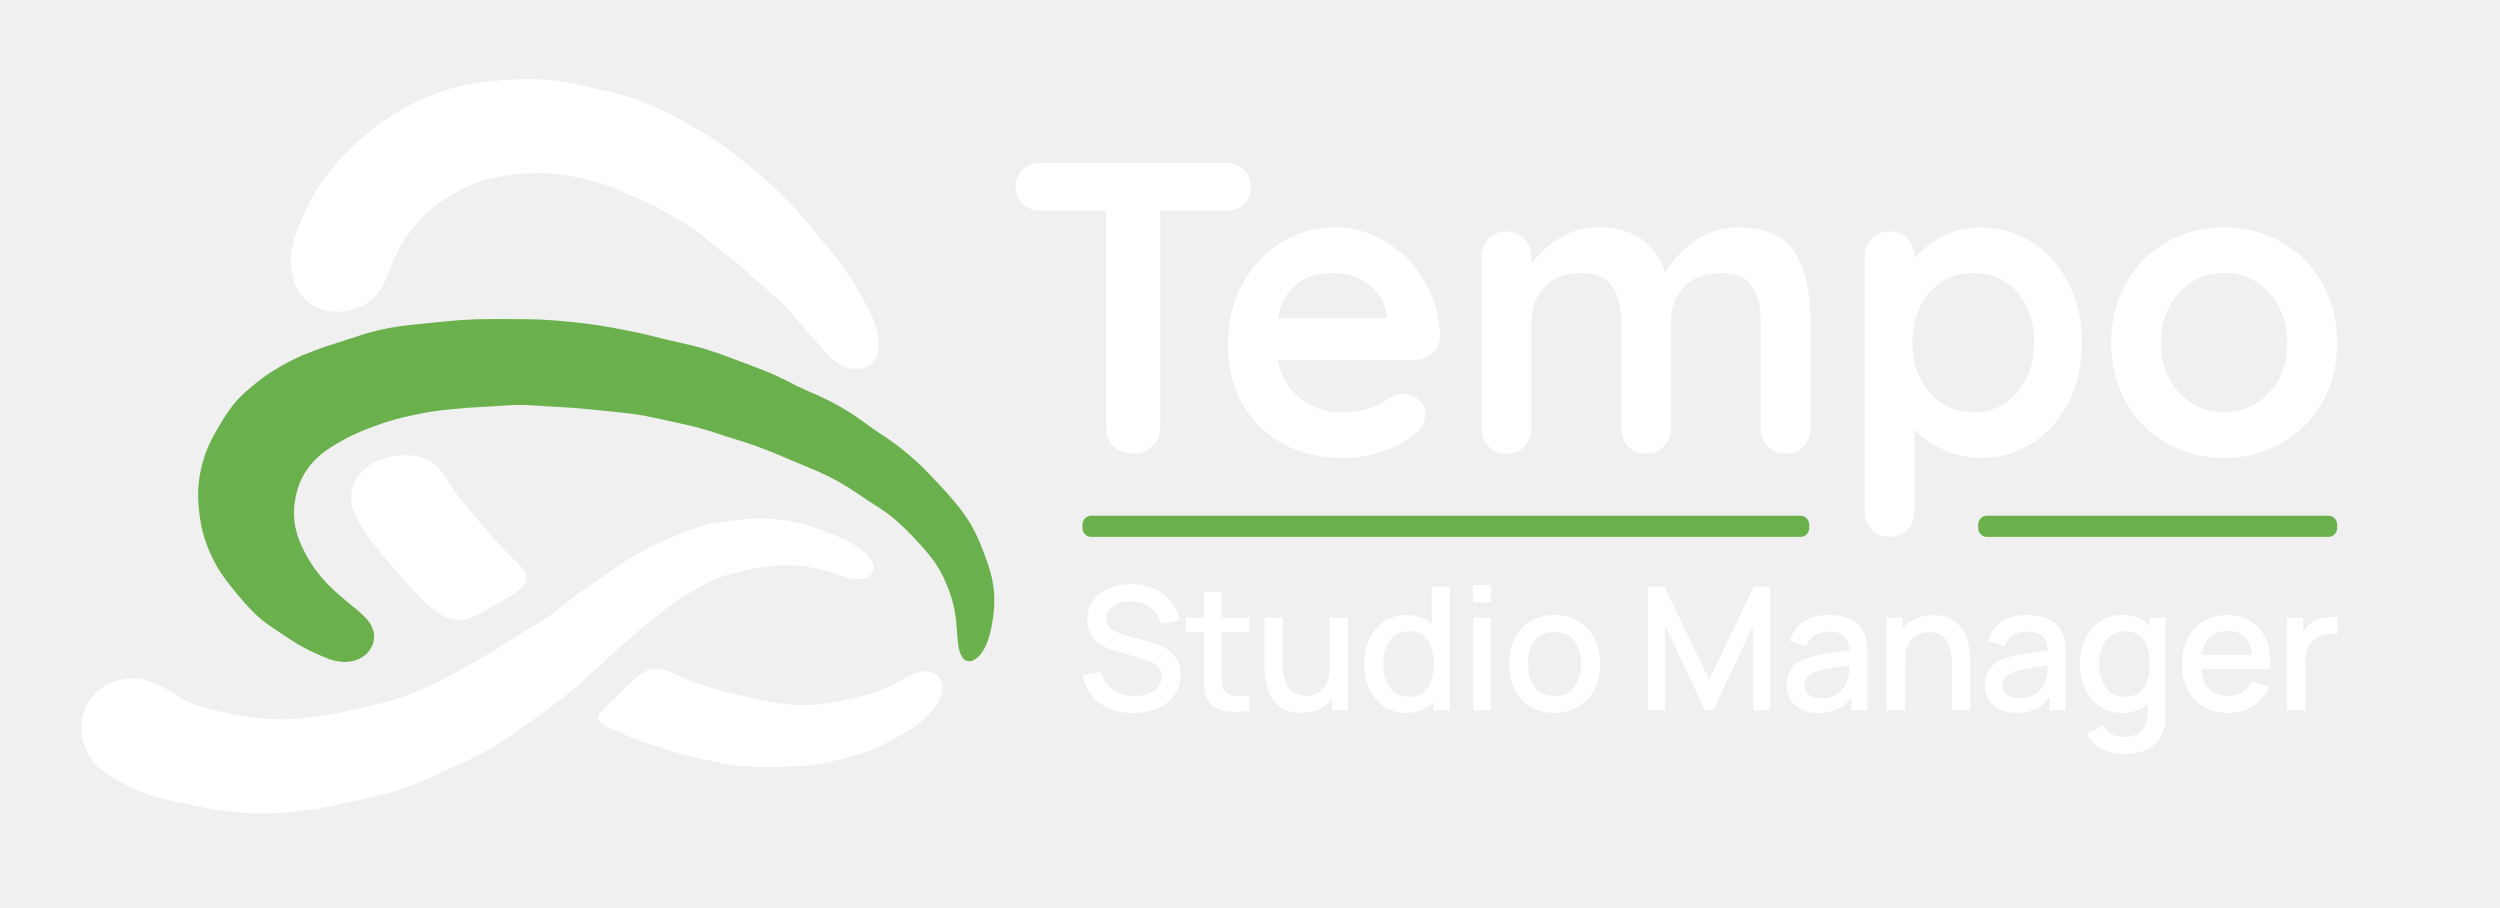
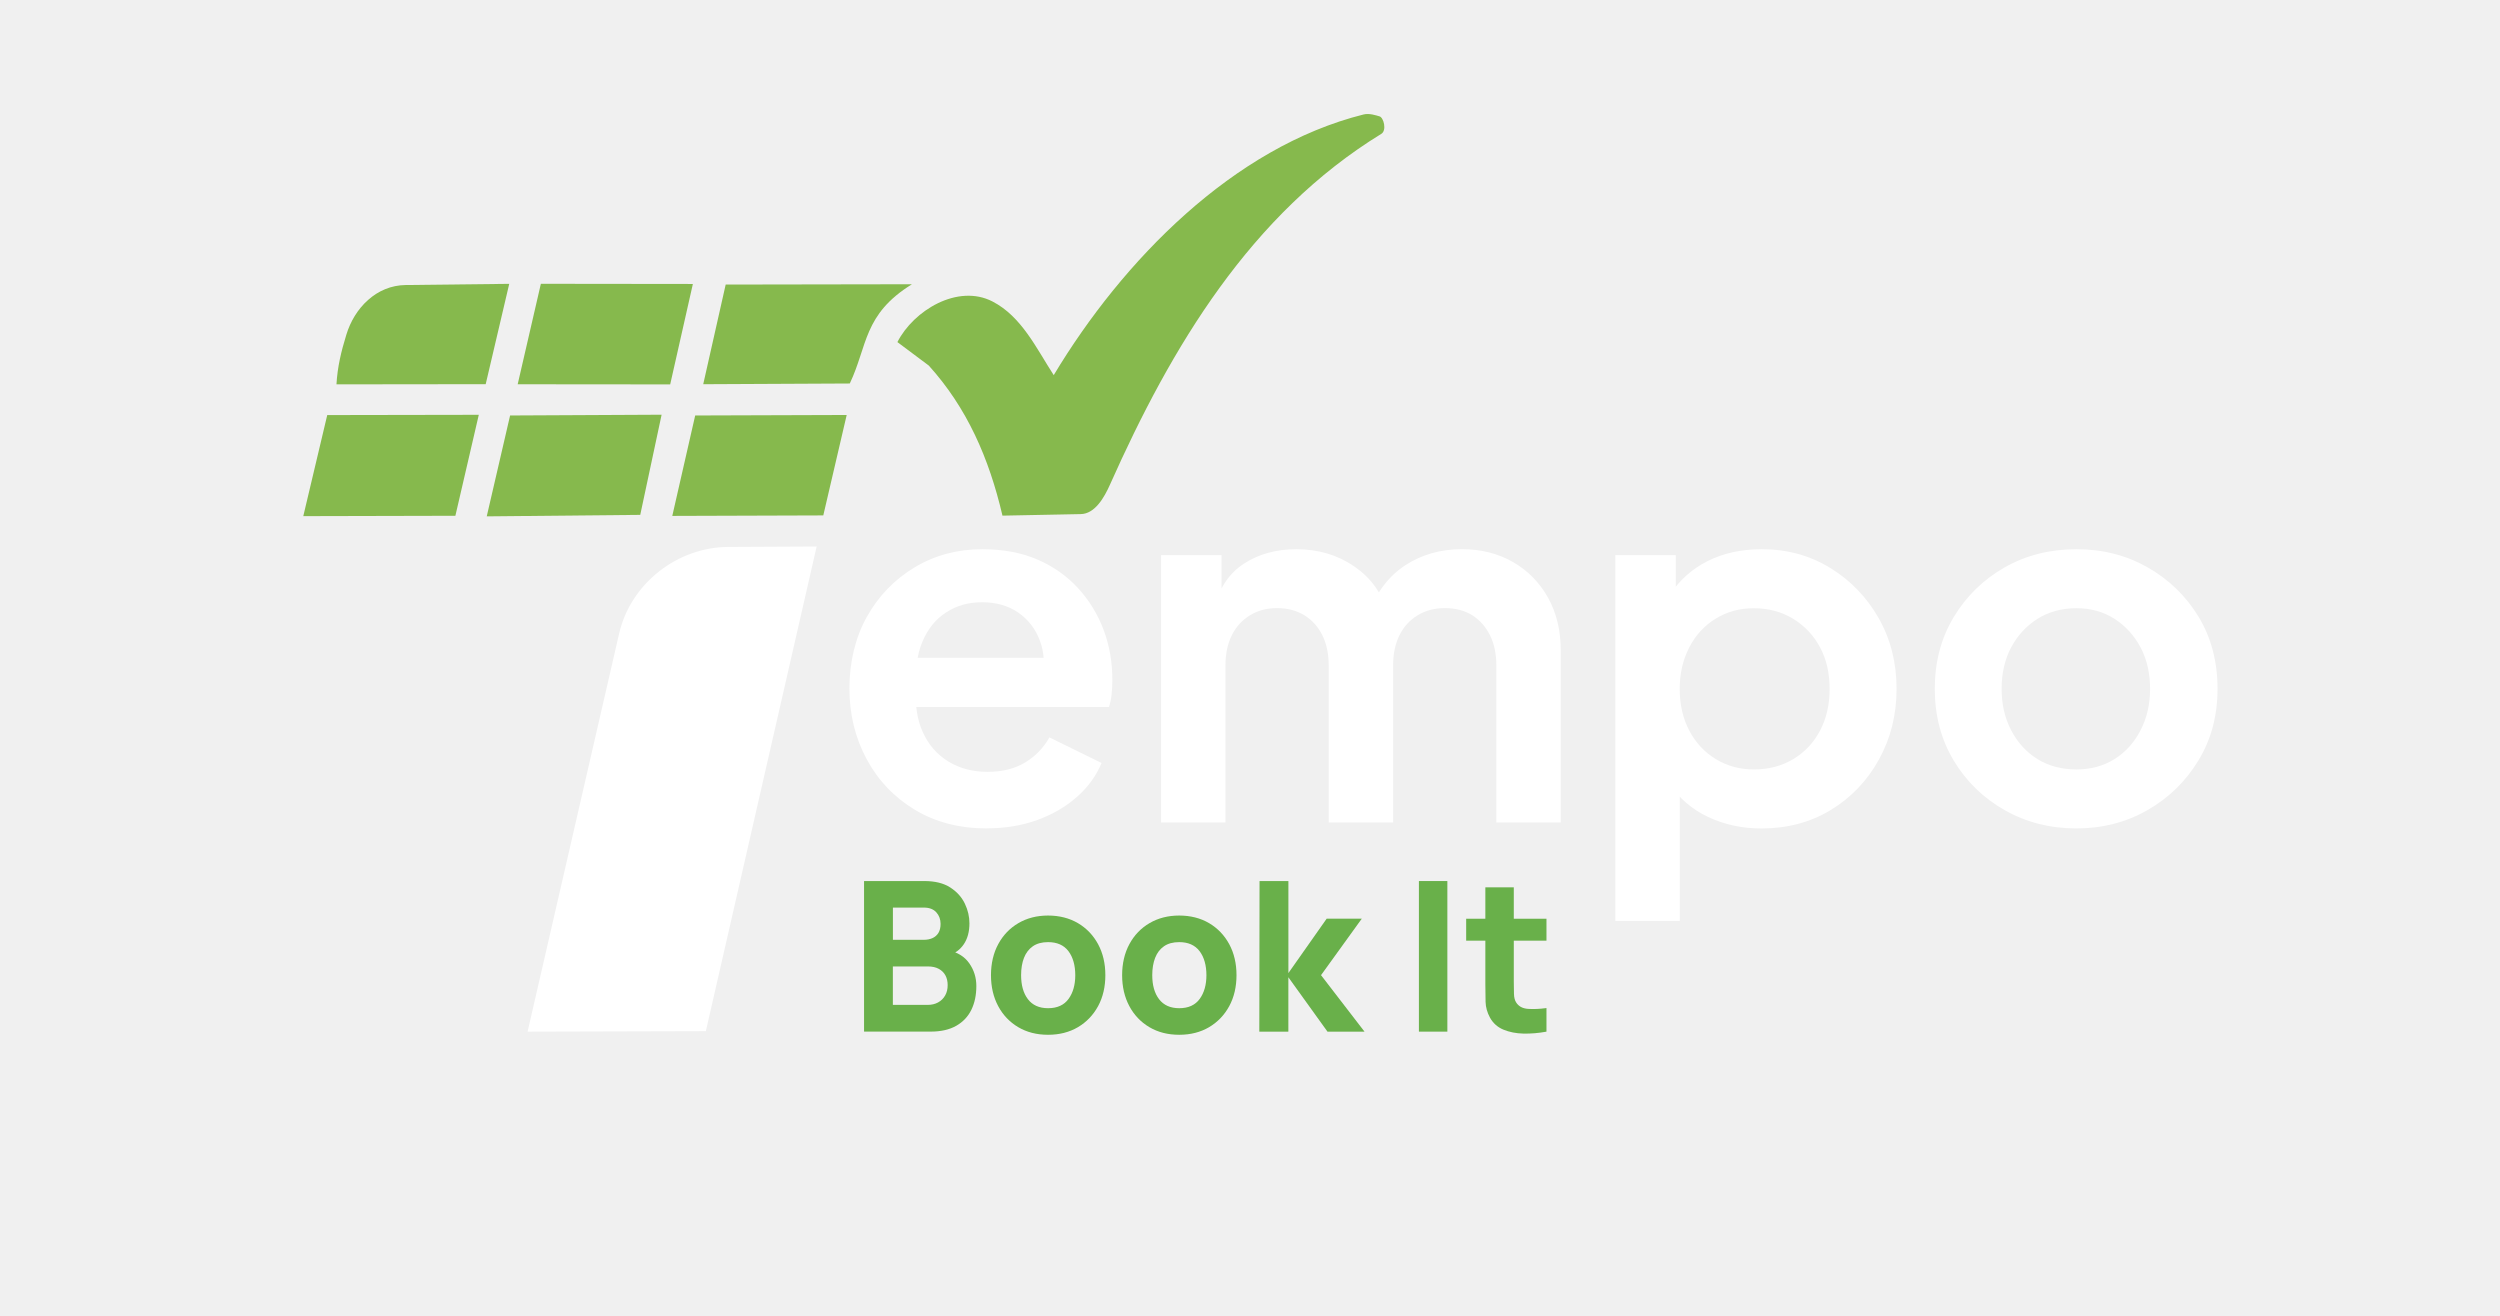
- <svg xmlns="http://www.w3.org/2000/svg" id="Layer_1" data-name="Layer 1" viewBox="0 0 853.98 310">
-   <g shape-rendering="geometricPrecision">
-     <path d="M29.56,256.44c-.5-1.09-1.09-2.79-1.34-4.02-.26-1.22-.45-3.08-.41-4.33.04-1.25.34-3.02.68-4.19.33-1.16,1.04-2.73,1.61-3.74.58-1.01,1.54-2.34,2.32-3.17.79-.82,2.03-1.85,3.01-2.47.99-.62,2.54-1.36,3.69-1.75,1.16-.39,2.94-.81,4.19-.93,1.26-.12,3.12-.07,4.38.1,1.25.17,3.02.66,4.19,1.06,1.16.4,2.71,1.15,3.76,1.7,1.06.55,2.43,1.45,3.44,2.05,1.01.61,2.38,1.5,3.43,2.06,1.06.55,2.6,1.28,3.75,1.73,1.16.45,2.89.99,4.14,1.35s3.08.8,4.39,1.1c1.31.3,3.17.7,4.52.96,1.35.26,3.29.59,4.69.8,1.41.2,3.44.45,4.9.59,1.45.14,3.54.3,5.01.34,1.48.05,3.56.02,5.03-.04s3.55-.25,5-.39c1.46-.14,3.51-.37,4.93-.56,1.41-.19,3.37-.51,4.73-.75,1.37-.25,3.23-.66,4.55-.94,1.33-.28,3.17-.71,4.49-1,1.31-.29,3.18-.7,4.48-1.01,1.3-.3,3.14-.73,4.4-1.08,1.27-.34,3.01-.87,4.22-1.26,1.22-.4,2.88-1,4.05-1.44,1.17-.44,2.8-1.08,3.93-1.55,1.14-.48,2.7-1.19,3.79-1.71,1.09-.52,2.58-1.29,3.65-1.84,1.06-.55,2.53-1.33,3.58-1.9,1.04-.57,2.49-1.39,3.52-1.97s2.47-1.4,3.49-1.99c1.03-.58,2.48-1.4,3.5-1.99,1.02-.58,2.46-1.41,3.47-2.02,1-.6,2.4-1.47,3.39-2.09.99-.62,2.37-1.51,3.35-2.13.99-.63,2.38-1.51,3.37-2.12.99-.62,2.41-1.47,3.41-2.08.99-.61,2.42-1.45,3.4-2.08.97-.64,2.32-1.56,3.24-2.25.93-.68,2.17-1.7,3.07-2.42.89-.71,2.13-1.74,3.04-2.44.91-.7,2.2-1.68,3.14-2.35s2.3-1.58,3.26-2.22c.97-.65,2.35-1.53,3.31-2.18.96-.65,2.29-1.59,3.23-2.26.94-.66,2.24-1.64,3.19-2.29.95-.66,2.32-1.56,3.31-2.18.99-.61,2.43-1.45,3.45-2.03,1.03-.59,2.48-1.4,3.54-1.95,1.06-.55,2.58-1.29,3.69-1.8,1.1-.51,2.69-1.18,3.83-1.65,1.14-.47,2.77-1.11,3.93-1.56,1.16-.45,2.79-1.08,3.99-1.5,1.19-.41,2.88-1,4.15-1.33,1.27-.34,3.14-.74,4.52-.97,1.38-.23,3.42-.46,4.87-.61,1.46-.15,3.55-.34,5.04-.43,1.5-.09,3.65-.18,5.16-.17,1.5.02,3.65.12,5.09.27,1.45.14,3.44.44,4.78.71,1.35.26,3.15.72,4.4,1.08,1.25.36,2.94.94,4.14,1.35,1.2.41,2.85,1.03,4.02,1.47,1.16.44,2.81,1.07,3.92,1.56,1.12.49,2.65,1.22,3.68,1.81,1.02.58,2.41,1.48,3.31,2.18.9.69,2.16,1.74,2.81,2.55s1.45,2.1,1.6,2.96c.15.86-.09,2.23-.58,2.91-.48.67-1.76,1.45-2.73,1.69s-2.7.12-3.88-.05c-1.17-.17-2.9-.76-4.12-1.11-1.21-.36-2.91-.97-4.16-1.33-1.25-.35-3.04-.83-4.38-1.1-1.34-.27-3.32-.58-4.76-.72-1.45-.15-3.61-.25-5.12-.26-1.5,0-3.66.11-5.12.24-1.46.14-3.45.43-4.83.66-1.37.23-3.25.62-4.57.92-1.31.29-3.15.72-4.4,1.08-1.25.36-2.98.9-4.14,1.34-1.16.45-2.71,1.17-3.79,1.7-1.08.54-2.52,1.36-3.55,1.94s-2.46,1.41-3.47,2.01c-1,.61-2.41,1.47-3.38,2.11-.96.65-2.28,1.6-3.19,2.29-.92.7-2.16,1.72-3.06,2.43-.9.72-2.16,1.72-3.05,2.44-.89.72-2.15,1.72-3.03,2.45-.88.73-2.09,1.79-2.96,2.53-.86.75-2.07,1.8-2.93,2.55-.86.75-2.08,1.8-2.92,2.57s-2,1.88-2.83,2.66c-.83.78-1.99,1.89-2.83,2.66-.84.77-2.05,1.82-2.89,2.59-.85.76-2.03,1.85-2.88,2.61-.85.76-2.04,1.84-2.91,2.57-.88.73-2.16,1.72-3.06,2.43-.91.7-2.19,1.68-3.1,2.39-.91.7-2.16,1.71-3.08,2.4-.93.69-2.26,1.62-3.21,2.28-.94.66-2.32,1.56-3.26,2.22-.95.67-2.25,1.63-3.18,2.31s-2.22,1.65-3.18,2.31c-.96.65-2.34,1.53-3.34,2.14-.99.62-2.43,1.45-3.46,2.03-1.02.58-2.47,1.4-3.53,1.96-1.05.55-2.56,1.31-3.66,1.82-1.09.52-2.68,1.19-3.8,1.69-1.11.5-2.68,1.19-3.78,1.7-1.1.52-2.61,1.27-3.71,1.78s-2.65,1.22-3.78,1.7c-1.14.48-2.77,1.11-3.94,1.55-1.17.44-2.83,1.04-4.04,1.44-1.22.4-2.95.93-4.21,1.28-1.27.35-3.1.78-4.4,1.09-1.3.31-3.16.72-4.48,1.01-1.31.29-3.17.71-4.48,1-1.32.29-3.16.72-4.49,1-1.32.28-3.18.69-4.55.94-1.36.24-3.32.56-4.73.75-1.42.19-3.46.41-4.93.56-1.46.15-3.54.34-5.04.44-1.51.09-3.67.19-5.2.2-1.53.02-3.72-.05-5.23-.12-1.52-.08-3.63-.25-5.09-.4-1.46-.15-3.48-.4-4.88-.6-1.41-.21-3.34-.54-4.7-.79-1.37-.24-3.26-.62-4.6-.89-1.34-.27-3.22-.66-4.54-.95-1.31-.29-3.14-.73-4.43-1.05-1.29-.32-3.09-.78-4.34-1.15-1.24-.37-2.97-.9-4.14-1.35-1.16-.44-2.72-1.15-3.81-1.67-1.08-.53-2.53-1.34-3.56-1.93-1.02-.58-2.46-1.42-3.42-2.06-.97-.64-2.31-1.57-3.17-2.32-.86-.74-2.01-1.87-2.71-2.77-.71-.91-1.59-2.31-2.09-3.4Z" style="fill: #fff;" />
-     <path d="M274,74c.74.88,1.78,2.12,2.51,3,.74.88,1.78,2.12,2.51,3,.74.88,1.78,2.12,2.52,3,.73.88,1.77,2.12,2.5,3,.73.89,1.76,2.14,2.46,3.05.71.92,1.68,2.23,2.34,3.18.65.96,1.54,2.36,2.16,3.36.61,1,1.44,2.44,2.04,3.47.59,1.03,1.41,2.48,1.98,3.52.58,1.05,1.4,2.5,1.93,3.59.54,1.08,1.28,2.63,1.71,3.8s.98,2.93,1.21,4.18c.22,1.25.42,3.15.31,4.36-.11,1.22-.5,2.94-1.04,3.9-.54.97-1.68,2.14-2.61,2.67-.93.54-2.62.94-3.76.98-1.13.04-2.89-.3-3.98-.68s-2.54-1.24-3.47-1.91-2.07-1.83-2.87-2.64c-.8-.82-1.83-2.07-2.58-2.93-.76-.86-1.82-2.09-2.57-2.94-.76-.86-1.84-2.06-2.6-2.92-.76-.86-1.82-2.08-2.57-2.94-.75-.87-1.79-2.1-2.57-2.95-.77-.84-1.87-2.02-2.68-2.82-.81-.81-2-1.9-2.85-2.66-.85-.77-2.09-1.82-2.95-2.57-.87-.75-2.1-1.8-2.96-2.56-.85-.76-2.03-1.86-2.88-2.62-.85-.77-2.04-1.85-2.93-2.59-.88-.73-2.17-1.72-3.08-2.42-.91-.71-2.22-1.68-3.13-2.39-.9-.71-2.16-1.74-3.05-2.46-.9-.72-2.14-1.76-3.05-2.46-.91-.71-2.21-1.69-3.16-2.36-.95-.66-2.33-1.56-3.32-2.18-1-.62-2.44-1.46-3.46-2.05-1.02-.6-2.47-1.43-3.51-2.01-1.04-.58-2.5-1.4-3.57-1.94-1.08-.54-2.64-1.25-3.76-1.75-1.13-.49-2.76-1.14-3.89-1.62-1.13-.49-2.7-1.2-3.83-1.69s-2.7-1.19-3.88-1.62c-1.19-.44-2.93-.97-4.2-1.32-1.27-.35-3.13-.77-4.45-1.06s-3.2-.7-4.58-.94c-1.37-.24-3.36-.55-4.82-.68-1.46-.14-3.62-.25-5.14-.26-1.51,0-3.69.1-5.19.2s-3.58.31-5.02.49c-1.43.19-3.41.48-4.76.76-1.34.27-3.16.72-4.4,1.1-1.24.38-2.91.99-4.05,1.46-1.15.48-2.68,1.22-3.75,1.77-1.06.56-2.49,1.41-3.49,2.02-1,.61-2.39,1.5-3.35,2.16-.95.67-2.27,1.62-3.15,2.36-.88.74-2.05,1.85-2.85,2.67-.8.81-1.85,2.04-2.59,2.91-.74.88-1.75,2.15-2.44,3.08-.68.93-1.62,2.28-2.22,3.29-.6,1.01-1.38,2.51-1.9,3.61-.52,1.1-1.16,2.74-1.63,3.89-.47,1.14-1.07,2.82-1.57,3.94-.49,1.12-1.2,2.69-1.82,3.69s-1.59,2.3-2.41,3.1c-.81.8-2.12,1.78-3.15,2.36-1.02.59-2.64,1.29-3.86,1.66-1.22.36-3.12.73-4.44.82-1.32.08-3.28-.03-4.53-.27-1.25-.24-2.94-.85-4.01-1.38-1.07-.53-2.42-1.47-3.27-2.24-.85-.77-1.89-2-2.51-3-.62-1-1.33-2.58-1.71-3.8s-.76-3.14-.88-4.51c-.13-1.36-.12-3.43.02-4.79.13-1.36.54-3.24.88-4.5.34-1.25,1-2.9,1.45-4.06.45-1.17,1.14-2.76,1.63-3.89.48-1.13,1.18-2.71,1.71-3.8.52-1.09,1.3-2.59,1.89-3.62s1.47-2.42,2.12-3.39c.66-.96,1.64-2.26,2.34-3.17.71-.91,1.74-2.16,2.47-3.04.74-.88,1.78-2.12,2.54-2.97.77-.85,1.86-2.04,2.66-2.85.81-.81,1.99-1.91,2.85-2.67.85-.77,2.08-1.81,2.96-2.54.89-.74,2.14-1.77,3.05-2.47.91-.7,2.22-1.67,3.18-2.33.96-.66,2.35-1.55,3.35-2.16,1-.62,2.44-1.46,3.47-2.04,1.04-.58,2.51-1.39,3.59-1.93,1.08-.54,2.64-1.25,3.78-1.73,1.13-.48,2.78-1.11,3.97-1.54,1.19-.42,2.9-1,4.14-1.37,1.25-.37,3.05-.85,4.37-1.14,1.33-.3,3.26-.64,4.66-.86s3.42-.47,4.88-.63,3.54-.35,5.05-.46c1.52-.1,3.7-.21,5.27-.25,1.56-.03,3.83-.04,5.38,0,1.55.05,3.73.17,5.2.32,1.47.14,3.45.44,4.83.68,1.37.24,3.24.66,4.57.94,1.33.28,3.19.71,4.51,1,1.33.29,3.2.7,4.51,1,1.32.3,3.18.72,4.45,1.06,1.28.34,3.04.86,4.26,1.25,1.23.4,2.9,1,4.08,1.44,1.18.44,2.82,1.08,3.95,1.56,1.13.49,2.68,1.21,3.76,1.75,1.08.54,2.54,1.36,3.57,1.94,1.04.58,2.49,1.41,3.52,2s2.48,1.41,3.51,2c1.02.59,2.48,1.42,3.49,2.02,1,.61,2.41,1.49,3.38,2.14.97.64,2.29,1.59,3.23,2.28.93.68,2.22,1.67,3.14,2.37.91.7,2.19,1.7,3.08,2.42.9.72,2.15,1.75,3.03,2.48.89.74,2.12,1.79,2.98,2.54.87.75,2.07,1.83,2.92,2.59.85.77,2.04,1.85,2.88,2.63.83.79,2.01,1.89,2.81,2.71.8.81,1.9,1.99,2.66,2.85.76.85,1.8,2.09,2.54,2.97Z" style="fill: #fff;" />
-     <path d="M319.87,240.87c-.62.97-1.69,2.22-2.47,3.07-.78.84-1.96,1.95-2.86,2.68-.89.74-2.24,1.68-3.23,2.32-.98.64-2.44,1.47-3.47,2.06-1.04.59-2.5,1.42-3.56,1.99-1.05.57-2.54,1.37-3.64,1.89-1.11.53-2.7,1.22-3.88,1.67-1.18.44-2.93.99-4.18,1.36-1.25.37-3.06.85-4.36,1.18-1.3.33-3.14.78-4.48,1.06-1.34.29-3.25.67-4.65.89-1.41.22-3.44.48-4.93.61s-3.68.24-5.26.29c-1.57.05-3.87.06-5.47.06s-3.91-.01-5.48-.06c-1.57-.06-3.75-.17-5.23-.32-1.48-.14-3.47-.44-4.85-.68-1.39-.24-3.27-.66-4.61-.94s-3.21-.7-4.54-1c-1.32-.3-3.19-.72-4.48-1.06-1.29-.33-3.07-.85-4.31-1.23-1.25-.38-2.95-.97-4.18-1.36-1.23-.39-2.99-.93-4.22-1.33-1.22-.39-2.96-.95-4.14-1.39-1.19-.44-2.78-1.14-3.91-1.63-1.14-.49-2.77-1.2-3.85-1.7-1.07-.5-2.72-1.16-3.49-1.71-.77-.55-1.62-1.38-1.75-2.03-.13-.65.38-1.68.88-2.4.5-.73,1.76-1.8,2.55-2.57.79-.77,2.02-1.89,2.84-2.7s1.92-2,2.74-2.8c.81-.81,1.96-1.97,2.82-2.72.86-.75,2.11-1.82,3.04-2.38.93-.56,2.31-1.26,3.33-1.46,1.03-.19,2.56-.11,3.65.11,1.09.22,2.66.92,3.77,1.37,1.12.45,2.69,1.22,3.84,1.7,1.14.48,2.78,1.14,3.96,1.58,1.19.44,2.88,1.03,4.12,1.42,1.23.39,3.01.9,4.29,1.25,1.28.35,3.12.79,4.44,1.11,1.31.31,3.17.74,4.5,1.03,1.34.29,3.22.69,4.58.97,1.35.27,3.25.66,4.65.88,1.4.23,3.4.54,4.87.67,1.47.14,3.65.26,5.17.26s3.69-.12,5.16-.26c1.47-.13,3.47-.44,4.86-.68,1.38-.24,3.26-.65,4.6-.94,1.33-.29,3.2-.71,4.5-1.04,1.29-.33,3.11-.81,4.34-1.2,1.23-.4,2.91-1.01,4.05-1.49,1.15-.48,2.68-1.24,3.76-1.79,1.07-.54,2.53-1.41,3.6-1.93,1.08-.53,2.62-1.32,3.72-1.65,1.1-.33,2.76-.7,3.79-.62,1.04.09,2.51.58,3.25,1.2.73.62,1.52,2.02,1.75,3.02s.08,2.73-.2,3.82c-.29,1.08-1.12,2.58-1.74,3.55Z" style="fill: #fff;" />
-     <path d="M172,205c-1.02.6-2.47,1.41-3.5,2s-2.46,1.44-3.5,2-2.49,1.4-3.56,1.81c-1.07.42-2.64.92-3.75,1-1.12.09-2.76-.1-3.85-.4-1.09-.31-2.6-1.08-3.59-1.66s-2.3-1.59-3.19-2.31c-.89-.73-2.06-1.83-2.87-2.63-.82-.8-1.91-1.98-2.69-2.81s-1.86-2.03-2.62-2.88c-.77-.84-1.85-2.04-2.6-2.9-.75-.86-1.79-2.09-2.53-2.97s-1.77-2.12-2.5-3-1.78-2.11-2.5-3-1.75-2.14-2.44-3.06c-.69-.93-1.62-2.26-2.25-3.25-.62-.99-1.48-2.43-2-3.5s-1.24-2.66-1.56-3.82c-.32-1.15-.62-2.91-.59-4.09.02-1.18.37-2.89.78-3.97.4-1.08,1.27-2.51,1.97-3.4.69-.9,1.86-2.03,2.78-2.72.92-.69,2.37-1.52,3.5-2,1.12-.49,2.89-1.03,4.18-1.32,1.3-.28,3.28-.57,4.63-.62s3.31.06,4.56.31,2.93.86,3.97,1.41c1.05.55,2.33,1.55,3.16,2.34.82.79,1.79,2.1,2.47,3.03.67.94,1.51,2.38,2.15,3.35.65.96,1.56,2.32,2.25,3.25.69.92,1.72,2.17,2.44,3.06s1.77,2.12,2.5,3,1.76,2.12,2.5,3,1.78,2.11,2.53,2.97c.75.86,1.83,2.06,2.6,2.9.76.85,1.84,2.05,2.62,2.88s1.89,2.01,2.69,2.81c.8.81,2.01,1.9,2.75,2.69.73.79,1.82,1.89,2.25,2.69.42.8.77,1.98.65,2.78s-.82,1.93-1.46,2.65c-.65.73-2.01,1.68-2.94,2.32-.94.64-2.42,1.46-3.44,2.06Z" style="fill: #fff;" />
+ <svg xmlns="http://www.w3.org/2000/svg" id="Layer_1" data-name="Layer 1" viewBox="0 0 550.14 289.56">
+   <g>
+     <path d="M155.32,226.91l-39.22.11,20.14-87.59c2.55-11.11,12.91-19.02,23.96-19.07l19.51-.1-24.38,106.64Z" style="fill: #fff;" />
+     <path d="M220.6,113.47c-2.96-12.67-7.81-23.73-16.22-33.03l-6.9-5.16c3.55-6.96,13.28-12.89,20.94-8.93,6.43,3.33,9.69,10.4,13.46,16.2,15.15-25.23,39.54-50.19,68.18-57.36,1.28-.32,2.78.21,3.5.41.92.25,1.66,3.09.4,3.86-28.72,17.62-46.18,46.83-59.7,77.18-1.24,2.79-3.29,6.43-6.42,6.49l-17.23.34Z" style="fill: #86b94d;" />
+     <path d="M200.68,62.55c-10.74,6.64-9.73,13.54-13.68,21.84l-32.25.16,4.94-21.93,40.99-.07Z" style="fill: #86b94d;" />
+     <polygon points="147.48 84.59 113.92 84.56 119.02 62.45 152.47 62.49 147.48 84.59" style="fill: #86b94d;" />
+     <polygon points="140.89 113.3 107.11 113.63 112.25 91.43 145.59 91.26 140.89 113.3" style="fill: #86b94d;" />
+     <polygon points="100.21 113.5 66.74 113.58 72.01 91.34 105.36 91.28 100.21 113.5" style="fill: #86b94d;" />
+     <polygon points="181.17 113.42 147.94 113.53 152.98 91.43 186.32 91.32 181.17 113.42" style="fill: #86b94d;" />
+     <path d="M106.88,84.54l-32.84.04c.23-3.89,1.04-7.24,2.17-10.91,1.77-5.87,6.59-10.87,13.06-10.95l22.79-.26-5.18,22.08Z" style="fill: #86b94d;" />
  </g>
-   <g shape-rendering="geometricPrecision">
-     <path d="M103.18,186.82c.51,1.11,1.3,2.6,1.88,3.63.59,1.03,1.48,2.42,2.14,3.38.66.95,1.66,2.24,2.39,3.12.74.88,1.83,2.07,2.63,2.89.8.81,1.98,1.91,2.83,2.68.85.77,2.08,1.81,2.96,2.55.88.74,2.14,1.76,3.02,2.5.87.74,2.15,1.76,2.95,2.56s1.93,1.97,2.48,2.9c.56.94,1.17,2.41,1.29,3.46s-.08,2.69-.46,3.7c-.37,1.01-1.3,2.4-2.09,3.17-.8.76-2.25,1.65-3.34,2.06-1.08.4-2.85.69-4.05.7-1.2.02-2.97-.3-4.15-.6-1.19-.31-2.8-1-3.93-1.47-1.13-.47-2.68-1.21-3.77-1.74-1.08-.54-2.59-1.31-3.62-1.9-1.02-.59-2.41-1.48-3.39-2.11-.99-.64-2.34-1.56-3.31-2.21-.97-.65-2.36-1.54-3.3-2.21-.95-.67-2.27-1.63-3.15-2.37-.88-.73-2.06-1.83-2.87-2.64-.82-.8-1.9-2-2.67-2.85-.76-.85-1.81-2.08-2.55-2.96-.74-.88-1.76-2.13-2.47-3.04-.71-.91-1.69-2.21-2.35-3.16-.67-.95-1.57-2.33-2.17-3.35-.59-1.02-1.38-2.52-1.89-3.62-.52-1.1-1.19-2.71-1.62-3.89-.43-1.19-1-2.91-1.33-4.19-.33-1.29-.71-3.21-.92-4.59-.21-1.39-.44-3.44-.54-4.85-.09-1.41-.17-3.4-.12-4.77.04-1.37.23-3.25.43-4.57.21-1.33.61-3.19.94-4.45.33-1.27.88-3.03,1.32-4.2.43-1.18,1.15-2.75,1.68-3.83.53-1.09,1.36-2.54,1.94-3.57.59-1.04,1.43-2.47,2.05-3.47.62-1,1.5-2.39,2.18-3.33.68-.95,1.67-2.23,2.43-3.09.76-.86,1.9-1.99,2.73-2.78.84-.78,2.07-1.83,2.95-2.56.89-.73,2.15-1.75,3.08-2.44.93-.69,2.28-1.62,3.26-2.25.99-.63,2.42-1.47,3.46-2.06,1.03-.59,2.49-1.4,3.57-1.94,1.08-.54,2.63-1.26,3.76-1.75,1.14-.48,2.78-1.12,3.96-1.56,1.17-.44,2.85-1.04,4.06-1.45,1.2-.41,2.94-.96,4.16-1.35,1.22-.4,2.95-.95,4.17-1.34,1.23-.4,2.93-.98,4.17-1.35,1.24-.38,3.01-.89,4.3-1.21,1.3-.32,3.17-.73,4.53-.99,1.36-.25,3.34-.56,4.76-.75,1.43-.19,3.49-.4,4.95-.56,1.47-.16,3.55-.35,5.02-.5s3.53-.36,5.01-.5,3.56-.34,5.08-.44c1.51-.1,3.69-.2,5.26-.25,1.57-.04,3.84-.05,5.45-.06,1.61-.01,3.9,0,5.51,0s3.9,0,5.49.03c1.6.02,3.83.07,5.38.13,1.55.07,3.68.21,5.18.33s3.58.32,5.05.47,3.53.36,4.97.54,3.45.45,4.85.67c1.39.22,3.32.58,4.68.82,1.37.25,3.29.62,4.64.88,1.35.27,3.26.64,4.58.94,1.32.29,3.15.74,4.45,1.06,1.3.32,3.11.79,4.42,1.1,1.3.31,3.16.73,4.48,1.03,1.31.3,3.18.71,4.48,1.04,1.29.32,3.09.79,4.34,1.16,1.25.38,2.95.95,4.16,1.36,1.2.42,2.85,1.04,4.03,1.48,1.18.44,2.83,1.07,4.01,1.51,1.17.44,2.83,1.06,4,1.5,1.18.45,2.84,1.07,3.99,1.53,1.15.47,2.76,1.13,3.88,1.64,1.11.5,2.63,1.26,3.71,1.8,1.08.53,2.57,1.32,3.66,1.85s2.66,1.24,3.77,1.74c1.12.51,2.72,1.18,3.83,1.69,1.1.51,2.65,1.24,3.72,1.79,1.07.55,2.55,1.35,3.58,1.94s2.45,1.45,3.43,2.08c.99.63,2.33,1.57,3.28,2.23.95.67,2.25,1.65,3.2,2.32.95.67,2.3,1.6,3.26,2.25.96.66,2.35,1.55,3.3,2.21.95.67,2.28,1.62,3.19,2.32.92.71,2.17,1.73,3.06,2.47.88.73,2.11,1.78,2.96,2.54.85.77,2.02,1.88,2.83,2.69.81.8,1.92,1.98,2.7,2.81.79.83,1.9,2,2.68,2.84s1.87,2.02,2.63,2.88c.76.86,1.81,2.08,2.54,2.97.73.89,1.75,2.15,2.44,3.08.68.93,1.62,2.27,2.24,3.26.63,1,1.45,2.46,1.99,3.53.55,1.07,1.26,2.64,1.75,3.77.48,1.13,1.12,2.77,1.56,3.95.44,1.18,1.06,2.84,1.44,4.07.39,1.23.92,3,1.2,4.32.27,1.32.58,3.28.69,4.69.11,1.41.11,3.49.03,4.92-.07,1.43-.32,3.47-.54,4.85-.21,1.38-.59,3.3-.94,4.57-.35,1.27-.91,3-1.43,4.08-.52,1.08-1.42,2.52-2.13,3.27-.7.74-1.92,1.61-2.7,1.79-.77.19-1.96,0-2.57-.55-.62-.54-1.29-1.97-1.62-3.13-.33-1.15-.48-3.31-.63-4.76-.16-1.45-.24-3.66-.41-5.11-.16-1.45-.46-3.43-.74-4.76-.29-1.34-.81-3.1-1.2-4.32-.4-1.22-1.04-2.86-1.52-3.99-.48-1.14-1.21-2.69-1.78-3.74-.57-1.04-1.45-2.45-2.11-3.4-.66-.96-1.68-2.22-2.41-3.11-.72-.89-1.79-2.1-2.55-2.96-.76-.85-1.85-2.04-2.65-2.87-.79-.82-1.93-1.96-2.75-2.75-.83-.79-2.02-1.89-2.89-2.63-.87-.75-2.13-1.76-3.06-2.45-.93-.69-2.31-1.59-3.28-2.23-.98-.65-2.38-1.52-3.36-2.16-.97-.65-2.32-1.58-3.29-2.22-.97-.65-2.33-1.57-3.33-2.19s-2.43-1.46-3.47-2.04c-1.04-.57-2.54-1.35-3.63-1.88-1.09-.54-2.66-1.25-3.78-1.74-1.12-.5-2.73-1.16-3.87-1.64-1.14-.48-2.75-1.15-3.89-1.62-1.14-.48-2.74-1.16-3.88-1.64-1.14-.48-2.74-1.15-3.9-1.61-1.16-.46-2.79-1.1-3.98-1.54-1.18-.44-2.86-1.03-4.07-1.44-1.22-.4-2.97-.93-4.2-1.31-1.24-.38-2.98-.92-4.2-1.31-1.23-.4-2.91-.99-4.14-1.38-1.23-.38-2.99-.91-4.27-1.25-1.27-.34-3.13-.76-4.45-1.06-1.31-.3-3.19-.71-4.51-1-1.32-.29-3.18-.72-4.51-1-1.34-.28-3.21-.69-4.58-.94s-3.34-.56-4.76-.75c-1.43-.19-3.49-.4-4.95-.56-1.47-.16-3.55-.35-5.02-.5-1.47-.15-3.53-.36-5.01-.5-1.48-.14-3.57-.33-5.08-.44-1.5-.11-3.67-.22-5.2-.31-1.52-.09-3.69-.22-5.2-.31-1.51-.09-3.6-.27-5.08-.31-1.48-.05-3.53-.05-5.01,0-1.48.04-3.57.22-5.08.31-1.5.09-3.67.22-5.2.31-1.52.09-3.69.2-5.2.31-1.5.11-3.6.29-5.07.44s-3.53.37-4.95.56c-1.43.19-3.4.5-4.77.75s-3.25.65-4.57.94c-1.33.29-3.18.72-4.45,1.06-1.28.34-3.05.86-4.27,1.25-1.22.4-2.9,1-4.07,1.44-1.18.44-2.83,1.07-3.96,1.55-1.14.48-2.71,1.19-3.79,1.73-1.09.53-2.56,1.33-3.6,1.92-1.03.59-2.46,1.43-3.43,2.08s-2.3,1.59-3.18,2.34c-.87.74-2.03,1.86-2.79,2.72-.75.86-1.75,2.15-2.37,3.14-.62.99-1.41,2.48-1.88,3.63-.46,1.16-1.01,2.91-1.3,4.22-.29,1.3-.59,3.28-.66,4.66-.08,1.38-.02,3.4.15,4.74.17,1.33.62,3.16,1,4.39.38,1.22,1.06,2.83,1.56,3.95Z" style="fill: #6ab04c;" />
+   <g>
+     <path d="M217.21,182.3c-6.06,0-11.36-1.37-15.9-4.11-4.54-2.74-8.08-6.45-10.6-11.14-2.53-4.69-3.79-9.88-3.79-15.58s1.28-11.16,3.84-15.74c2.56-4.58,6.06-8.2,10.49-10.87,4.44-2.67,9.39-4,14.87-4,4.61,0,8.67.76,12.17,2.27,3.5,1.51,6.47,3.61,8.92,6.27,2.45,2.67,4.33,5.72,5.62,9.14,1.3,3.43,1.95,7.12,1.95,11.09,0,1.01-.05,2.06-.16,3.14-.11,1.08-.31,2.02-.59,2.81h-45.43v-10.82h37.43l-6.71,5.08c.65-3.32.49-6.27-.49-8.87s-2.56-4.65-4.76-6.17c-2.2-1.51-4.85-2.27-7.95-2.27s-5.59.74-7.9,2.22c-2.31,1.48-4.06,3.64-5.25,6.49-1.19,2.85-1.64,6.29-1.35,10.33-.29,3.61.2,6.8,1.46,9.57,1.26,2.78,3.14,4.92,5.62,6.44,2.49,1.51,5.35,2.27,8.6,2.27s6-.68,8.28-2.06c2.27-1.37,4.06-3.21,5.35-5.52l11.47,5.63c-1.16,2.81-2.96,5.3-5.41,7.46-2.45,2.16-5.35,3.86-8.71,5.08s-7.05,1.84-11.09,1.84Z" style="fill: #fff;" />
+     <path d="M255.5,181.01v-58.85h13.31v13.63l-1.51-2.27c1.08-4.25,3.25-7.43,6.49-9.52,3.25-2.09,7.07-3.14,11.47-3.14,4.83,0,9.09,1.26,12.76,3.79,3.68,2.53,6.06,5.84,7.14,9.95l-4,.32c1.8-4.69,4.51-8.2,8.11-10.55,3.61-2.34,7.75-3.52,12.44-3.52,4.18,0,7.91.94,11.2,2.81,3.28,1.88,5.86,4.49,7.73,7.84,1.88,3.35,2.81,7.23,2.81,11.63v37.86h-14.17v-34.51c0-2.6-.47-4.83-1.41-6.71-.94-1.87-2.24-3.33-3.89-4.38-1.66-1.04-3.68-1.57-6.06-1.57-2.24,0-4.22.52-5.95,1.57-1.73,1.05-3.07,2.51-4,4.38-.94,1.88-1.41,4.11-1.41,6.71v34.51h-14.17v-34.51c0-2.6-.47-4.83-1.41-6.71-.94-1.87-2.25-3.33-3.95-4.38-1.7-1.04-3.7-1.57-6-1.57s-4.22.52-5.95,1.57c-1.73,1.05-3.07,2.51-4,4.38-.94,1.88-1.41,4.11-1.41,6.71v34.51h-14.17Z" style="fill: #fff;" />
+     <path d="M355.46,202.64v-80.48h13.31v11.68l-1.3-2.92c2.02-3.17,4.76-5.64,8.22-7.41,3.46-1.77,7.46-2.65,12.01-2.65,5.55,0,10.56,1.37,15.04,4.11,4.47,2.74,8.02,6.42,10.66,11.03,2.63,4.62,3.95,9.81,3.95,15.58s-1.3,10.89-3.89,15.58c-2.6,4.69-6.13,8.38-10.6,11.09-4.47,2.71-9.56,4.06-15.25,4.06-4.26,0-8.17-.85-11.74-2.54-3.57-1.69-6.4-4.13-8.49-7.3l2.27-2.81v32.99h-14.17ZM385.96,169.32c3.25,0,6.13-.76,8.65-2.27,2.52-1.51,4.49-3.6,5.9-6.27,1.41-2.67,2.11-5.73,2.11-9.19s-.7-6.51-2.11-9.14c-1.41-2.63-3.37-4.72-5.9-6.27-2.53-1.55-5.41-2.33-8.65-2.33s-5.9.76-8.38,2.27c-2.49,1.51-4.44,3.62-5.84,6.33s-2.11,5.75-2.11,9.14.7,6.53,2.11,9.19c1.41,2.67,3.35,4.76,5.84,6.27,2.49,1.51,5.28,2.27,8.38,2.27Z" style="fill: #fff;" />
+     <path d="M456.92,182.3c-5.77,0-11.02-1.33-15.74-4-4.72-2.67-8.47-6.31-11.25-10.93-2.78-4.61-4.17-9.88-4.17-15.79s1.39-11.18,4.17-15.79c2.78-4.61,6.51-8.26,11.2-10.93,4.69-2.67,9.95-4,15.79-4s11,1.34,15.69,4c4.69,2.67,8.42,6.29,11.2,10.87,2.78,4.58,4.17,9.86,4.17,15.85s-1.41,11.18-4.22,15.79c-2.81,4.62-6.56,8.26-11.25,10.93-4.69,2.67-9.88,4-15.58,4ZM456.92,169.32c3.17,0,5.97-.76,8.38-2.27,2.42-1.51,4.33-3.62,5.73-6.33,1.41-2.7,2.11-5.75,2.11-9.14s-.7-6.51-2.11-9.14c-1.41-2.63-3.32-4.72-5.73-6.27-2.42-1.55-5.21-2.33-8.38-2.33s-6.09.78-8.55,2.33c-2.45,1.55-4.38,3.64-5.79,6.27-1.41,2.63-2.11,5.68-2.11,9.14s.7,6.44,2.11,9.14c1.41,2.7,3.33,4.81,5.79,6.33,2.45,1.51,5.3,2.27,8.55,2.27Z" style="fill: #fff;" />
  </g>
-   <path d="M378.84,241.97c-2.45-1.05-4.46-2.55-6.03-4.52-1.57-1.97-2.59-4.27-3.04-6.91l6.4-.97c.43,1.7,1.18,3.17,2.24,4.4,1.07,1.23,2.37,2.17,3.92,2.82,1.55.65,3.24.97,5.08.97,1.7,0,3.28-.27,4.72-.82,1.45-.55,2.6-1.33,3.45-2.35.85-1.02,1.28-2.21,1.28-3.58,0-1.45-.46-2.61-1.39-3.48-.93-.87-2.24-1.56-3.92-2.07l-10.83-3.2c-2.68-.78-4.9-1.98-6.66-3.58-1.76-1.6-2.64-3.94-2.64-7.01,0-2.52.66-4.7,1.97-6.53,1.31-1.83,3.11-3.22,5.38-4.17,2.28-.95,4.85-1.42,7.7-1.42,2.84,0,5.39.49,7.67,1.47,2.28.98,4.18,2.4,5.69,4.26s2.56,4.08,3.13,6.66l-6.57,1.12c-.31-1.58-.95-2.96-1.92-4.12-.97-1.16-2.17-2.05-3.59-2.66-1.43-.61-2.97-.91-4.64-.91-1.53,0-2.92.25-4.2.76s-2.28,1.22-3.02,2.14c-.74.92-1.12,1.96-1.12,3.11,0,1.57.6,2.75,1.8,3.57,1.2.81,2.79,1.49,4.77,2.04l7.81,2.2c1.92.53,3.63,1.15,5.15,1.88,1.52.72,2.87,1.86,4.05,3.42,1.18,1.56,1.78,3.59,1.78,6.12,0,2.74-.73,5.08-2.19,7.03-1.46,1.95-3.41,3.42-5.87,4.42-2.46,1-5.17,1.5-8.14,1.5s-5.77-.52-8.22-1.57ZM421.74,243.19c-2.19,0-4.1-.35-5.74-1.06-1.63-.7-2.85-1.81-3.65-3.32-.49-.92-.81-1.86-.95-2.83-.15-.97-.22-2.15-.22-3.54v-16.55h-6.07v-4.93h6.07v-8.8h6.16v8.8h9.42v4.93h-9.42v15.67c0,1,.04,1.8.12,2.42.08.62.25,1.15.53,1.6.47.78,1.13,1.35,1.98,1.69.85.34,1.89.51,3.13.51,1.06,0,2.28-.11,3.67-.32v5.19c-1.82.35-3.49.53-5.02.53ZM436.69,241c-1.87-1.67-3.13-3.62-3.77-5.85-.65-2.23-.97-4.42-.97-6.57v-17.61h6.22v15.58c0,3.11.58,5.75,1.73,7.91,1.15,2.16,3.25,3.24,6.28,3.24,2.41,0,4.35-.82,5.82-2.47,1.48-1.64,2.22-4.24,2.22-7.78v-16.49h6.19v31.69h-5.46v-3.79c-1.19,1.49-2.67,2.63-4.43,3.43-1.76.8-3.78,1.2-6.05,1.2-3.33,0-5.92-.84-7.79-2.51ZM472.77,241.36c-2.17-1.46-3.84-3.46-5.02-6-1.17-2.54-1.76-5.4-1.76-8.57,0-3.19.59-6.05,1.78-8.58,1.18-2.53,2.87-4.52,5.05-5.96,2.18-1.44,4.73-2.16,7.64-2.16,3.44,0,6.32,1.02,8.63,3.05v-12.74h6.16v42.26h-5.46v-2.88c-1.17,1.21-2.55,2.14-4.14,2.79-1.58.65-3.36.97-5.31.97-2.88,0-5.4-.73-7.57-2.19ZM473.48,232.54c.65,1.68,1.62,3.01,2.92,3.99,1.3.98,2.9,1.47,4.8,1.47,2.9,0,5.05-1,6.47-3.01,1.42-2.01,2.13-4.74,2.13-8.2s-.7-6.14-2.1-8.14c-1.4-2.01-3.5-3.01-6.29-3.01-1.98,0-3.63.48-4.96,1.45-1.33.97-2.32,2.29-2.96,3.98-.65,1.68-.97,3.59-.97,5.72s.32,4.07.97,5.75ZM503.18,199.82h6.13v5.96h-6.13v-5.96ZM503.18,210.97h6.13v31.69h-6.13v-31.69ZM522.8,241.42c-2.35-1.42-4.16-3.39-5.43-5.93-1.27-2.53-1.91-5.43-1.91-8.7s.65-6.19,1.94-8.72c1.29-2.52,3.11-4.48,5.46-5.88,2.35-1.4,5.06-2.1,8.13-2.1,3.11,0,5.84.7,8.2,2.11,2.36,1.41,4.17,3.38,5.44,5.91,1.27,2.53,1.91,5.42,1.91,8.67s-.64,6.2-1.92,8.73c-1.28,2.53-3.1,4.5-5.44,5.91-2.35,1.41-5.08,2.11-8.19,2.11s-5.84-.71-8.19-2.13ZM524.3,234.83c1.55,1.96,3.78,2.93,6.69,2.93s5.17-.99,6.72-2.98c1.55-1.99,2.32-4.65,2.32-8s-.77-6.05-2.32-8c-1.55-1.95-3.79-2.92-6.72-2.92s-5.22.98-6.73,2.93c-1.52,1.96-2.27,4.62-2.27,7.98s.77,6.08,2.32,8.04ZM562.98,200.4h5.55l15.32,31.78,15.23-31.78h5.6v42.23h-5.81v-28.91l-13.65,28.94h-2.79l-13.68-28.94v28.94h-5.78v-42.26ZM615.15,242.27c-1.6-.85-2.82-2-3.65-3.43-.83-1.44-1.25-3.04-1.25-4.8,0-4.68,2.49-7.81,7.48-9.39,1.51-.45,3.21-.84,5.12-1.16,1.91-.32,4.55-.72,7.94-1.19l.97-.12c-.1-2.23-.7-3.86-1.82-4.89s-2.9-1.54-5.34-1.54c-1.78,0-3.35.41-4.7,1.23-1.35.82-2.28,2.07-2.79,3.76l-5.72-1.76c.78-2.8,2.29-4.98,4.53-6.54s5.15-2.35,8.73-2.35c2.91,0,5.41.5,7.48,1.5,2.07,1,3.59,2.51,4.55,4.55.45.96.75,1.98.9,3.07.15,1.09.22,2.4.22,3.95v19.51h-5.43v-4.61c-1.31,1.86-2.9,3.24-4.77,4.14-1.87.9-4.08,1.35-6.65,1.35-2.27,0-4.21-.43-5.81-1.28ZM617.78,237.23c.97.86,2.39,1.29,4.27,1.29,1.66,0,3.13-.3,4.4-.89,1.27-.6,2.29-1.37,3.07-2.33.77-.96,1.29-1.98,1.54-3.05.39-1.13.61-2.79.65-4.96l-.76.12c-2.86.41-4.99.74-6.41,1-1.42.25-2.69.55-3.83.88-1.37.47-2.44,1.08-3.21,1.82-.77.74-1.16,1.7-1.16,2.88,0,1.31.48,2.4,1.45,3.26ZM665.07,219.17c-1.15-2.16-3.25-3.24-6.28-3.24-2.41,0-4.35.82-5.83,2.47-1.48,1.64-2.22,4.24-2.22,7.78v16.49h-6.22v-31.69h5.49v3.79c1.19-1.49,2.67-2.63,4.43-3.43,1.76-.8,3.78-1.2,6.04-1.2,3.33,0,5.92.84,7.79,2.51,1.87,1.67,3.13,3.62,3.77,5.85.65,2.23.97,4.42.97,6.57v17.61h-6.22v-15.58c0-3.11-.58-5.75-1.73-7.91ZM682.91,242.27c-1.6-.85-2.82-2-3.65-3.43-.83-1.44-1.25-3.04-1.25-4.8,0-4.68,2.49-7.81,7.48-9.39,1.51-.45,3.21-.84,5.12-1.16,1.91-.32,4.55-.72,7.94-1.19l.97-.12c-.1-2.23-.7-3.86-1.82-4.89-1.12-1.03-2.9-1.54-5.34-1.54-1.78,0-3.35.41-4.7,1.23-1.35.82-2.28,2.07-2.79,3.76l-5.72-1.76c.78-2.8,2.29-4.98,4.53-6.54,2.24-1.57,5.15-2.35,8.73-2.35,2.91,0,5.41.5,7.48,1.5,2.07,1,3.59,2.51,4.55,4.55.45.96.75,1.98.9,3.07.15,1.09.22,2.4.22,3.95v19.51h-5.43v-4.61c-1.31,1.86-2.9,3.24-4.77,4.14-1.87.9-4.08,1.35-6.65,1.35-2.27,0-4.21-.43-5.81-1.28ZM685.54,237.23c.97.86,2.39,1.29,4.27,1.29,1.66,0,3.13-.3,4.4-.89,1.27-.6,2.29-1.37,3.07-2.33.77-.96,1.29-1.98,1.54-3.05.39-1.13.61-2.79.65-4.96l-.76.12c-2.86.41-4.99.74-6.41,1-1.42.25-2.69.55-3.83.88-1.37.47-2.44,1.08-3.21,1.82-.77.74-1.16,1.7-1.16,2.88,0,1.31.48,2.4,1.45,3.26ZM718.08,255.82c-2.24-1.2-4-2.91-5.27-5.12l5.66-2.88c.67,1.29,1.62,2.26,2.86,2.92,1.24.66,2.61.98,4.09.98,2.64,0,4.68-.7,6.1-2.11,1.43-1.41,2.12-3.46,2.08-6.16v-2.99c-2.33,2.05-5.23,3.08-8.72,3.08-2.88,0-5.4-.73-7.57-2.19-2.17-1.46-3.84-3.46-5.02-6-1.17-2.54-1.76-5.4-1.76-8.57s.59-6.05,1.78-8.58c1.18-2.53,2.87-4.52,5.05-5.96,2.18-1.44,4.73-2.16,7.64-2.16,1.94,0,3.69.32,5.25.97,1.57.65,2.92,1.57,4.08,2.76v-2.85h5.43v32.54c0,1.86-.14,3.42-.41,4.7-.65,3.13-2.19,5.48-4.64,7.06-2.45,1.57-5.57,2.36-9.36,2.36-2.62,0-5.05-.6-7.29-1.8ZM718.04,232.54c.65,1.68,1.62,3.01,2.92,3.99,1.3.98,2.9,1.47,4.8,1.47,2.9,0,5.05-1,6.47-3.01,1.42-2.01,2.13-4.74,2.13-8.2s-.7-6.14-2.1-8.14c-1.4-2.01-3.5-3.01-6.29-3.01-1.98,0-3.63.48-4.96,1.45-1.33.97-2.32,2.29-2.96,3.98-.65,1.68-.97,3.59-.97,5.72s.32,4.07.97,5.75ZM752.9,241.47c-2.39-1.38-4.24-3.32-5.56-5.81s-1.98-5.36-1.98-8.58c0-3.42.65-6.42,1.94-8.98,1.29-2.56,3.11-4.54,5.46-5.93,2.35-1.39,5.06-2.08,8.13-2.08,3.03,0,5.65.67,7.86,2.02,2.21,1.35,3.91,3.28,5.09,5.8,1.18,2.51,1.78,5.48,1.78,8.91,0,.37-.02.95-.06,1.73h-23.62c.25,2.95,1.14,5.23,2.67,6.82,1.53,1.59,3.62,2.39,6.28,2.39,1.9,0,3.55-.43,4.96-1.29,1.41-.86,2.5-2.11,3.29-3.76l6.02,1.91c-1.21,2.8-3.07,4.98-5.58,6.56-2.5,1.57-5.3,2.36-8.39,2.36s-5.89-.69-8.28-2.07ZM769.27,223.76c-.33-2.8-1.17-4.87-2.51-6.22-1.34-1.35-3.22-2.02-5.65-2.02-2.6,0-4.66.7-6.18,2.1-1.52,1.4-2.47,3.45-2.86,6.15h17.2ZM781.25,210.97h5.46v5.05c.78-1.39,1.76-2.47,2.93-3.26.88-.67,1.9-1.16,3.05-1.5,1.15-.33,2.33-.5,3.52-.5.65,0,1.36.07,2.14.21v5.75c-.67-.2-1.44-.29-2.32-.29-.82,0-1.63.1-2.42.31-.79.21-1.52.52-2.19.95-2.66,1.7-3.99,4.7-3.99,8.98v15.99h-6.19v-31.69Z" shape-rendering="geometricPrecision" style="fill: #fff;" />
  <g>
-     <path d="M424.85,57.9c1.61,1.51,2.41,3.5,2.41,5.96s-.81,4.43-2.41,5.89c-1.61,1.47-3.69,2.2-6.25,2.2h-22.29v74.39c0,2.46-.9,4.52-2.7,6.18-1.8,1.66-4.02,2.48-6.67,2.48s-4.83-.83-6.53-2.48c-1.7-1.65-2.56-3.71-2.56-6.18v-74.39h-22.29c-2.55,0-4.64-.76-6.25-2.27-1.61-1.51-2.41-3.5-2.41-5.96s.83-4.31,2.49-5.82c1.65-1.51,3.71-2.27,6.17-2.27h63.03c2.56,0,4.64.76,6.25,2.27Z" style="fill: #fff;" />
-     <path d="M489.16,120.79c-1.7,1.42-3.69,2.13-5.96,2.13h-46.85c1.14,5.59,3.74,9.96,7.81,13.13,4.07,3.17,8.66,4.76,13.77,4.76,3.88,0,6.91-.35,9.09-1.06,2.18-.71,3.9-1.47,5.18-2.27,1.28-.8,2.15-1.35,2.63-1.63,1.7-.85,3.31-1.28,4.83-1.28,1.99,0,3.69.71,5.11,2.13,1.42,1.42,2.13,3.08,2.13,4.97,0,2.56-1.33,4.88-3.97,6.96-2.65,2.18-6.2,4.02-10.65,5.54-4.45,1.51-8.94,2.27-13.49,2.27-7.95,0-14.88-1.66-20.8-4.97-5.92-3.31-10.48-7.88-13.7-13.7-3.22-5.82-4.83-12.37-4.83-19.66,0-8.14,1.7-15.28,5.11-21.44,3.41-6.15,7.9-10.86,13.49-14.13,5.58-3.27,11.55-4.9,17.89-4.9s12.14,1.7,17.67,5.11c5.54,3.41,9.96,8,13.27,13.77,3.31,5.77,4.97,12.02,4.97,18.74-.09,2.27-.99,4.12-2.7,5.54ZM436.49,108.72h37.2v-.99c-.38-3.98-2.32-7.38-5.82-10.22-3.5-2.84-7.48-4.26-11.92-4.26-10.98,0-17.46,5.16-19.45,15.47Z" style="fill: #fff;" />
-     <path d="M613.09,86.22c3.6,5.73,5.39,13.65,5.39,23.78v36.34c0,2.46-.8,4.52-2.41,6.18-1.61,1.66-3.64,2.48-6.1,2.48s-4.5-.83-6.1-2.48c-1.61-1.65-2.41-3.71-2.41-6.18v-36.34c0-5.2-1.02-9.3-3.05-12.28-2.04-2.98-5.61-4.47-10.72-4.47s-9.44,1.59-12.42,4.76c-2.98,3.17-4.47,7.17-4.47,12v36.34c0,2.46-.81,4.52-2.41,6.18-1.61,1.66-3.64,2.48-6.1,2.48s-4.5-.83-6.1-2.48c-1.61-1.65-2.41-3.71-2.41-6.18v-36.34c0-5.2-1.02-9.3-3.05-12.28-2.04-2.98-5.61-4.47-10.72-4.47s-9.44,1.59-12.42,4.76c-2.98,3.17-4.47,7.17-4.47,12v36.34c0,2.46-.81,4.52-2.41,6.18-1.61,1.66-3.64,2.48-6.11,2.48s-4.5-.83-6.1-2.48c-1.61-1.65-2.41-3.71-2.41-6.18v-58.63c0-2.46.8-4.52,2.41-6.18,1.61-1.65,3.64-2.48,6.1-2.48s4.49.83,6.11,2.48c1.61,1.66,2.41,3.72,2.41,6.18v2.27c2.56-3.41,5.8-6.32,9.72-8.73,3.93-2.41,8.3-3.62,13.13-3.62,11.92,0,19.54,5.21,22.86,15.62,2.18-3.98,5.47-7.57,9.87-10.79,4.4-3.22,9.39-4.83,14.98-4.83,9.37,0,15.85,2.86,19.45,8.59Z" style="fill: #fff;" />
-     <path d="M694.01,82.67c5.3,3.36,9.49,8.02,12.56,13.98,3.07,5.96,4.61,12.73,4.61,20.3s-1.52,14.36-4.54,20.37c-3.03,6.01-7.17,10.7-12.42,14.05-5.25,3.36-11.05,5.04-17.39,5.04-4.54,0-8.83-.92-12.85-2.77-4.02-1.85-7.36-4.09-10.01-6.74v27.83c0,2.46-.81,4.52-2.41,6.18-1.61,1.65-3.64,2.48-6.11,2.48s-4.5-.81-6.1-2.41-2.41-3.69-2.41-6.25v-87.03c0-2.46.8-4.52,2.41-6.18,1.61-1.65,3.64-2.48,6.1-2.48s4.49.83,6.11,2.48c1.61,1.66,2.41,3.72,2.41,6.18v.57c2.27-2.84,5.44-5.32,9.51-7.45,4.07-2.13,8.33-3.19,12.78-3.19,6.53,0,12.44,1.68,17.75,5.04ZM689.04,133.99c3.88-4.54,5.82-10.22,5.82-17.04s-1.92-12.47-5.75-16.97c-3.83-4.49-8.83-6.74-14.98-6.74s-11.17,2.25-15.05,6.74c-3.88,4.5-5.82,10.15-5.82,16.97s1.94,12.49,5.82,17.04c3.88,4.54,8.9,6.81,15.05,6.81s11.02-2.27,14.91-6.81Z" style="fill: #fff;" />
-     <path d="M793.24,137.47c-3.41,6.01-8.07,10.67-13.98,13.98-5.92,3.31-12.42,4.97-19.52,4.97s-13.72-1.66-19.59-4.97c-5.87-3.31-10.51-7.97-13.91-13.98-3.41-6.01-5.11-12.8-5.11-20.37s1.7-14.36,5.11-20.37c3.41-6.01,8.04-10.69,13.91-14.05,5.87-3.36,12.4-5.04,19.59-5.04s13.6,1.68,19.52,5.04c5.91,3.36,10.58,8.05,13.98,14.05,3.41,6.01,5.11,12.8,5.11,20.37s-1.7,14.36-5.11,20.37ZM778.41,104.67c-1.94-3.64-4.54-6.46-7.81-8.45-3.27-1.99-6.89-2.98-10.86-2.98s-7.6.99-10.86,2.98c-3.27,1.99-5.87,4.8-7.81,8.45-1.94,3.64-2.91,7.79-2.91,12.42s.97,8.76,2.91,12.35c1.94,3.6,4.54,6.39,7.81,8.38,3.26,1.99,6.88,2.98,10.86,2.98s7.59-.99,10.86-2.98c3.26-1.99,5.87-4.78,7.81-8.38,1.94-3.6,2.91-7.71,2.91-12.35s-.97-8.78-2.91-12.42Z" style="fill: #fff;" />
+     <path d="M190.14,227.02v-33.14h13.25c2.36,0,4.27.47,5.73,1.42,1.46.94,2.52,2.13,3.2,3.55s1.01,2.87,1.01,4.33c0,1.86-.42,3.4-1.25,4.62-.84,1.23-1.98,2.05-3.44,2.46v-1.15c2.07.43,3.62,1.39,4.66,2.88,1.04,1.49,1.55,3.15,1.55,4.99,0,1.98-.36,3.72-1.09,5.22-.73,1.5-1.84,2.68-3.33,3.53s-3.36,1.28-5.61,1.28h-14.68ZM196.49,206.81h6.81c.71,0,1.33-.12,1.89-.37.55-.25.99-.62,1.31-1.14s.48-1.18.48-1.99c0-1.01-.32-1.86-.94-2.55-.63-.69-1.54-1.04-2.74-1.04h-6.81v7.09ZM196.49,221.13h7.69c.84,0,1.59-.18,2.25-.54.66-.36,1.18-.87,1.55-1.52.38-.65.56-1.42.56-2.31,0-.78-.16-1.48-.48-2.09-.32-.61-.81-1.1-1.46-1.46-.65-.36-1.46-.54-2.43-.54h-7.69v8.47Z" style="fill: #69b04a;" />
+     <path d="M230.64,227.71c-2.5,0-4.69-.56-6.58-1.68-1.89-1.12-3.36-2.67-4.41-4.64-1.05-1.97-1.58-4.24-1.58-6.8s.54-4.88,1.61-6.85c1.07-1.97,2.55-3.51,4.44-4.61s4.06-1.66,6.51-1.66,4.7.56,6.59,1.68,3.37,2.67,4.43,4.64c1.06,1.97,1.59,4.24,1.59,6.8s-.53,4.85-1.6,6.82c-1.07,1.97-2.55,3.51-4.44,4.63-1.89,1.11-4.08,1.67-6.57,1.67ZM230.64,221.86c2.01,0,3.51-.68,4.5-2.04.99-1.36,1.48-3.1,1.48-5.23s-.5-3.97-1.51-5.29c-1-1.32-2.5-1.98-4.48-1.98-1.37,0-2.48.31-3.36.92-.87.61-1.52,1.47-1.94,2.55s-.63,2.35-.63,3.8c0,2.22.5,3.99,1.51,5.3,1,1.31,2.48,1.97,4.43,1.97Z" style="fill: #69b04a;" />
+     <path d="M259.5,227.71c-2.5,0-4.69-.56-6.58-1.68-1.89-1.12-3.36-2.67-4.41-4.64-1.05-1.97-1.58-4.24-1.58-6.8s.54-4.88,1.61-6.85c1.07-1.97,2.55-3.51,4.44-4.61,1.89-1.1,4.06-1.66,6.51-1.66s4.7.56,6.59,1.68,3.37,2.67,4.43,4.64c1.06,1.97,1.59,4.24,1.59,6.8s-.53,4.85-1.6,6.82c-1.07,1.97-2.55,3.51-4.44,4.63-1.89,1.11-4.08,1.67-6.57,1.67ZM259.5,221.86c2.01,0,3.51-.68,4.5-2.04.99-1.36,1.48-3.1,1.48-5.23s-.5-3.97-1.51-5.29-2.5-1.98-4.48-1.98c-1.37,0-2.49.31-3.36.92-.88.61-1.52,1.47-1.94,2.55-.42,1.09-.63,2.35-.63,3.8,0,2.22.5,3.99,1.51,5.3s2.48,1.97,4.43,1.97Z" style="fill: #69b04a;" />
+     <path d="M277.12,227.02l.05-33.14h6.35v20.25l8.42-11.97h7.73l-8.97,12.43,9.57,12.43h-8.15l-8.61-11.97v11.97h-6.4Z" style="fill: #69b04a;" />
+     <path d="M312.24,227.02v-33.14h6.26v33.14h-6.26Z" style="fill: #69b04a;" />
+     <path d="M322.64,207v-4.83h17.67v4.83h-17.67ZM340.31,227.02c-1.72.32-3.4.46-5.05.43-1.65-.04-3.12-.33-4.42-.87-1.3-.54-2.28-1.42-2.96-2.64-.61-1.13-.94-2.29-.97-3.46-.03-1.17-.05-2.5-.05-3.99v-21.22h6.26v20.85c0,.97.01,1.84.04,2.61.02.78.18,1.39.47,1.85.55.88,1.43,1.35,2.65,1.43,1.21.08,2.55.02,4.03-.18v5.2Z" style="fill: #69b04a;" />
  </g>
-   <rect x="369.78" y="176.17" width="248.22" height="7.23" rx="2.98" ry="2.98" style="fill: #6ab04c;" />
-   <rect x="675.74" y="176.17" width="122.61" height="7.23" rx="2.98" ry="2.98" style="fill: #6ab04c;" />
</svg>
